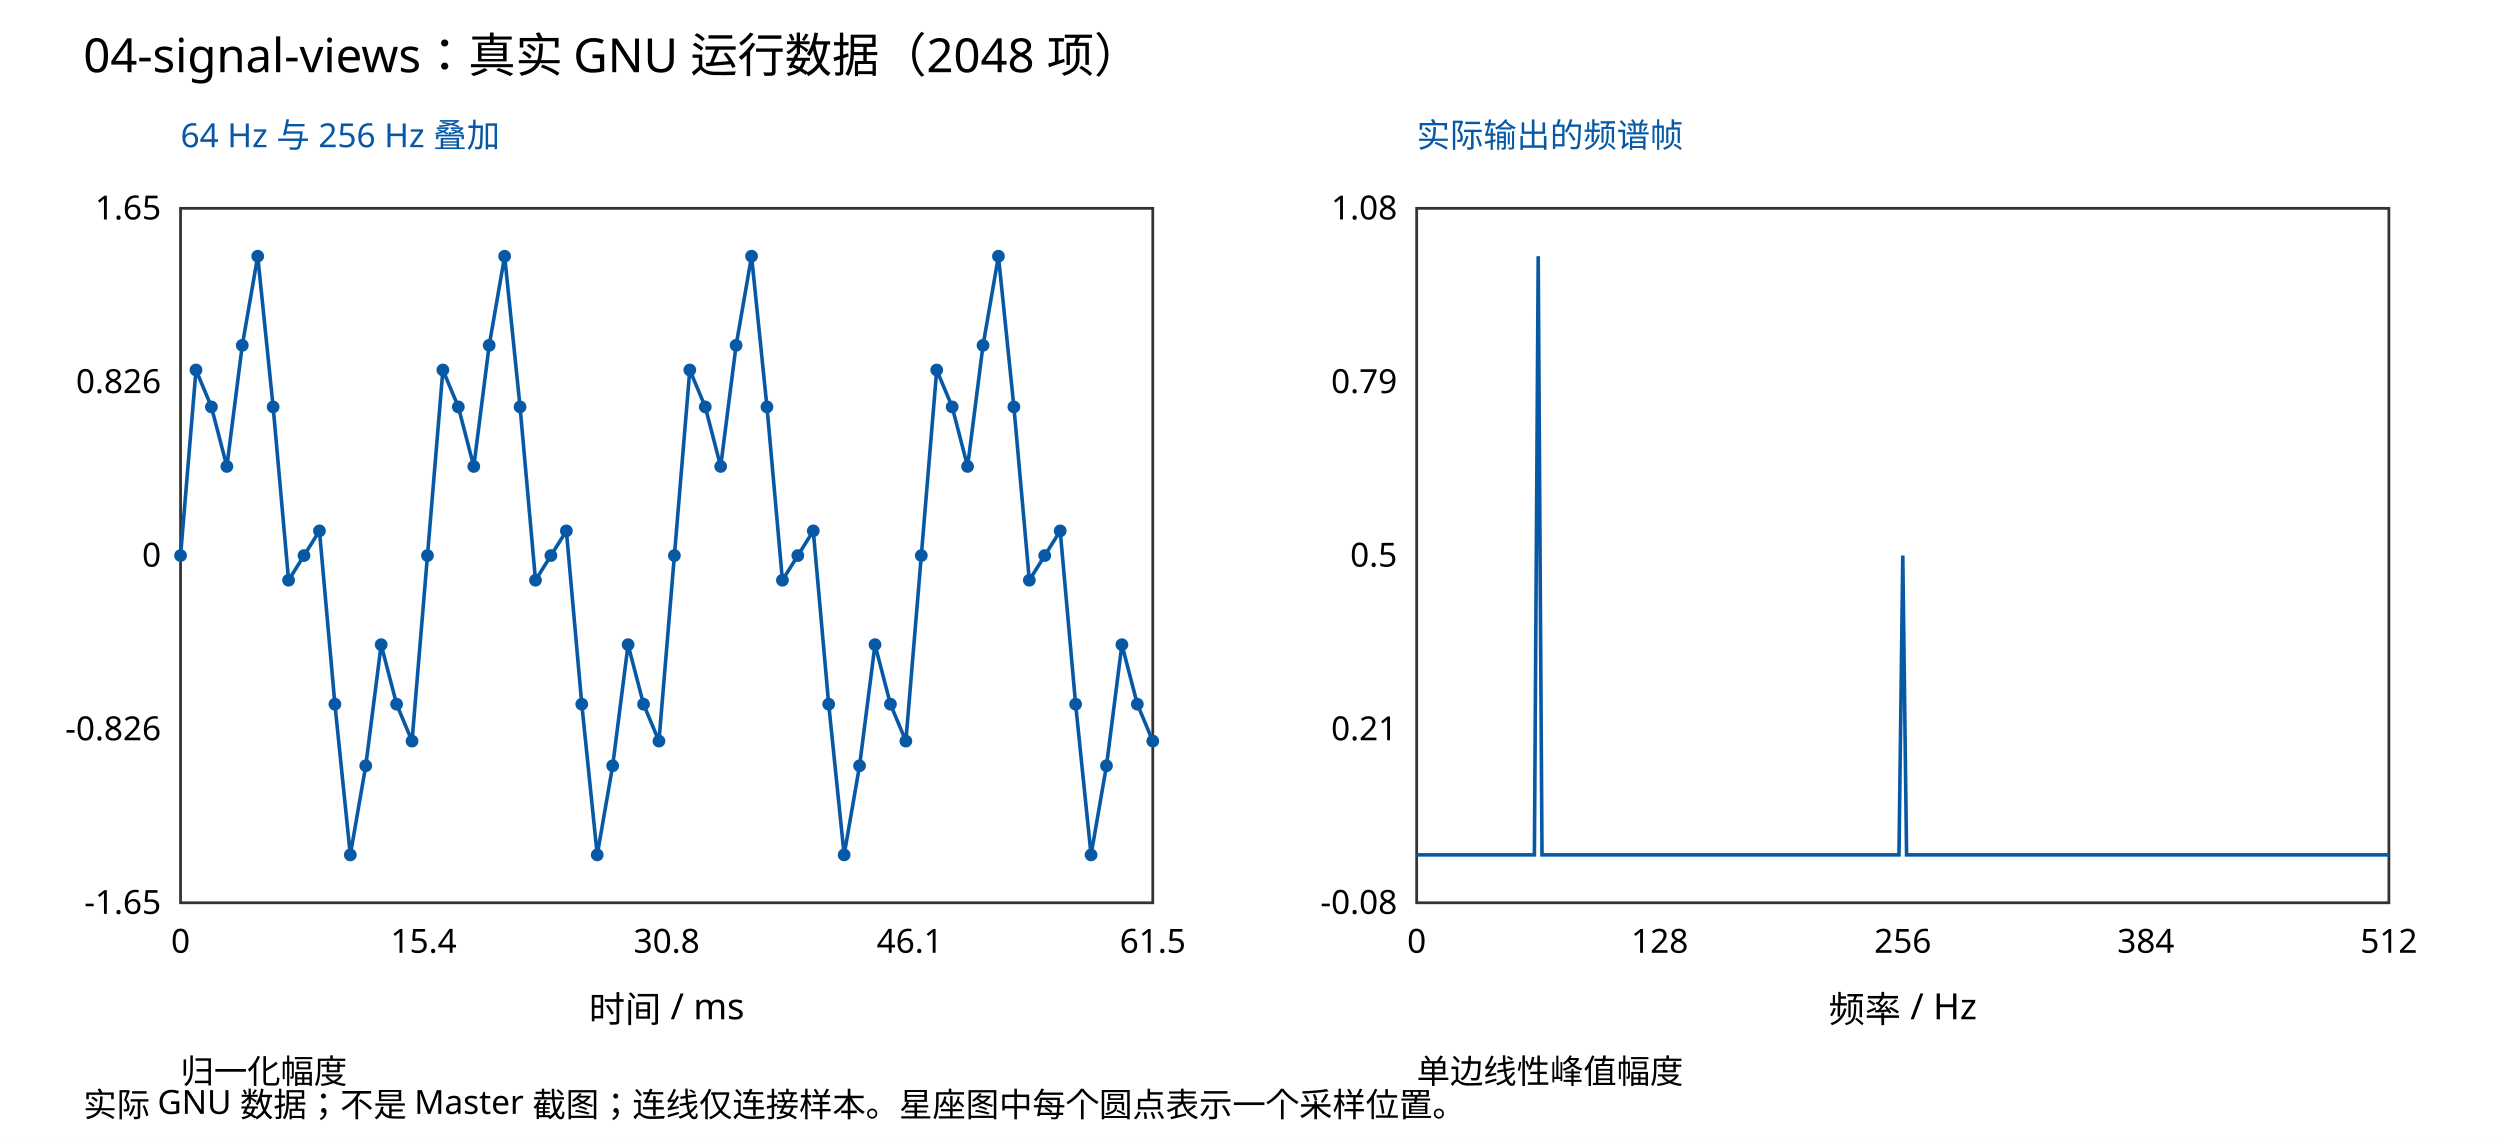
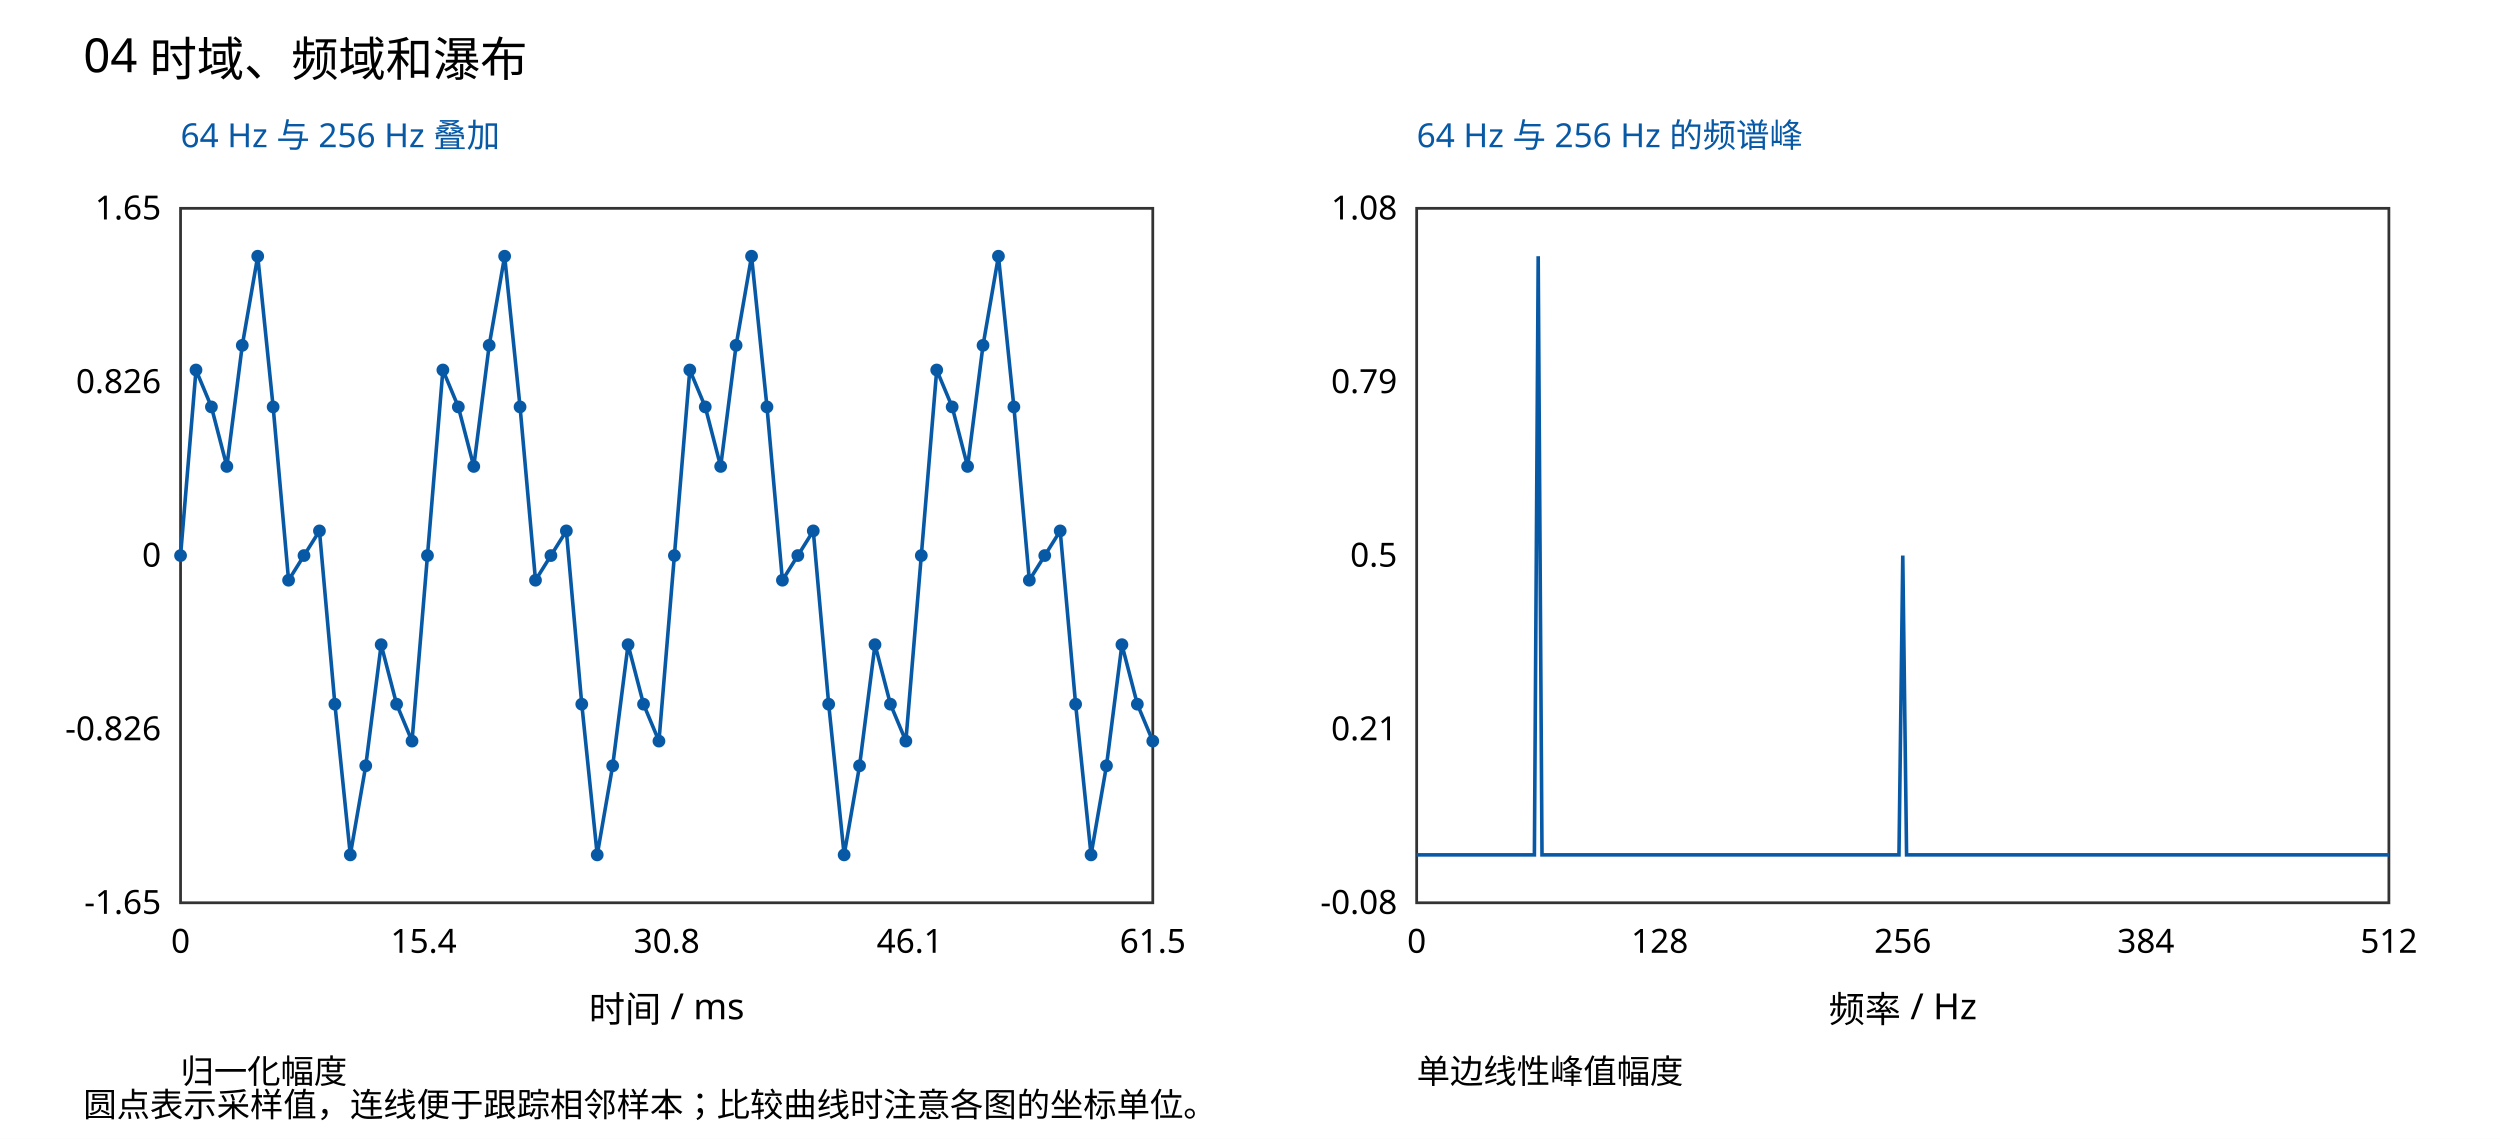
<svg xmlns="http://www.w3.org/2000/svg" width="900" height="410" viewBox="0 0 900 410">
  <rect width="100%" height="100%" fill="white" />
-   <text x="30" y="26" font-family="sans-serif" font-size="17">04-signal-views：真实 GNU 运行数据（2048 项）</text>
+   <text x="30" y="26" font-family="sans-serif" font-size="17">04 时域、频域和瀑布</text>
  <rect x="65" y="75" width="350" height="250" fill="none" stroke="#333" />
  <text x="65.0" y="343" text-anchor="middle" font-family="sans-serif" font-size="12">0</text>
  <text x="58" y="329.0" text-anchor="end" font-family="sans-serif" font-size="12">-1.65</text>
  <text x="152.5" y="343" text-anchor="middle" font-family="sans-serif" font-size="12">15.4</text>
  <text x="58" y="266.5" text-anchor="end" font-family="sans-serif" font-size="12">-0.826</text>
  <text x="240.0" y="343" text-anchor="middle" font-family="sans-serif" font-size="12">30.8</text>
  <text x="58" y="204.0" text-anchor="end" font-family="sans-serif" font-size="12">0</text>
  <text x="327.5" y="343" text-anchor="middle" font-family="sans-serif" font-size="12">46.1</text>
  <text x="58" y="141.5" text-anchor="end" font-family="sans-serif" font-size="12">0.826</text>
  <text x="415.0" y="343" text-anchor="middle" font-family="sans-serif" font-size="12">61.5</text>
  <text x="58" y="79.0" text-anchor="end" font-family="sans-serif" font-size="12">1.65</text>
  <polyline points="65.00,200.00 70.56,133.20 76.11,146.49 81.67,167.92 87.22,124.32 92.78,92.24 98.33,146.49 103.89,208.88 109.44,200.00 115.00,191.12 120.56,253.51 126.11,307.76 131.67,275.68 137.22,232.08 142.78,253.51 148.33,266.80 153.89,200.00 159.44,133.20 165.00,146.49 170.56,167.92 176.11,124.32 181.67,92.24 187.22,146.49 192.78,208.88 198.33,200.00 203.89,191.12 209.44,253.51 215.00,307.76 220.56,275.68 226.11,232.08 231.67,253.51 237.22,266.80 242.78,200.00 248.33,133.20 253.89,146.49 259.44,167.92 265.00,124.32 270.56,92.24 276.11,146.49 281.67,208.88 287.22,200.00 292.78,191.12 298.33,253.51 303.89,307.76 309.44,275.68 315.00,232.08 320.56,253.51 326.11,266.80 331.67,200.00 337.22,133.20 342.78,146.49 348.33,167.92 353.89,124.32 359.44,92.24 365.00,146.49 370.56,208.88 376.11,200.00 381.67,191.12 387.22,253.51 392.78,307.76 398.33,275.68 403.89,232.08 409.44,253.51 415.00,266.80" fill="none" stroke="#0759a6" stroke-width="1.3" />
  <circle cx="65.00" cy="200.00" r="2.3" fill="#0759a6" />
  <circle cx="70.56" cy="133.20" r="2.3" fill="#0759a6" />
  <circle cx="76.11" cy="146.49" r="2.3" fill="#0759a6" />
  <circle cx="81.67" cy="167.92" r="2.3" fill="#0759a6" />
  <circle cx="87.22" cy="124.32" r="2.3" fill="#0759a6" />
  <circle cx="92.78" cy="92.24" r="2.3" fill="#0759a6" />
  <circle cx="98.33" cy="146.49" r="2.3" fill="#0759a6" />
  <circle cx="103.89" cy="208.88" r="2.3" fill="#0759a6" />
  <circle cx="109.44" cy="200.00" r="2.3" fill="#0759a6" />
  <circle cx="115.00" cy="191.12" r="2.3" fill="#0759a6" />
  <circle cx="120.56" cy="253.51" r="2.3" fill="#0759a6" />
  <circle cx="126.11" cy="307.76" r="2.3" fill="#0759a6" />
  <circle cx="131.67" cy="275.68" r="2.3" fill="#0759a6" />
  <circle cx="137.22" cy="232.08" r="2.3" fill="#0759a6" />
  <circle cx="142.78" cy="253.51" r="2.3" fill="#0759a6" />
  <circle cx="148.33" cy="266.80" r="2.3" fill="#0759a6" />
  <circle cx="153.89" cy="200.00" r="2.3" fill="#0759a6" />
  <circle cx="159.44" cy="133.20" r="2.3" fill="#0759a6" />
  <circle cx="165.00" cy="146.49" r="2.3" fill="#0759a6" />
  <circle cx="170.56" cy="167.92" r="2.3" fill="#0759a6" />
  <circle cx="176.11" cy="124.32" r="2.3" fill="#0759a6" />
  <circle cx="181.67" cy="92.24" r="2.3" fill="#0759a6" />
  <circle cx="187.22" cy="146.49" r="2.3" fill="#0759a6" />
  <circle cx="192.78" cy="208.88" r="2.3" fill="#0759a6" />
  <circle cx="198.33" cy="200.00" r="2.3" fill="#0759a6" />
  <circle cx="203.89" cy="191.12" r="2.3" fill="#0759a6" />
  <circle cx="209.44" cy="253.51" r="2.3" fill="#0759a6" />
  <circle cx="215.00" cy="307.76" r="2.3" fill="#0759a6" />
  <circle cx="220.56" cy="275.68" r="2.3" fill="#0759a6" />
  <circle cx="226.11" cy="232.08" r="2.3" fill="#0759a6" />
  <circle cx="231.67" cy="253.51" r="2.3" fill="#0759a6" />
  <circle cx="237.22" cy="266.80" r="2.3" fill="#0759a6" />
  <circle cx="242.78" cy="200.00" r="2.3" fill="#0759a6" />
  <circle cx="248.33" cy="133.20" r="2.3" fill="#0759a6" />
  <circle cx="253.89" cy="146.49" r="2.3" fill="#0759a6" />
  <circle cx="259.44" cy="167.92" r="2.3" fill="#0759a6" />
  <circle cx="265.00" cy="124.32" r="2.3" fill="#0759a6" />
  <circle cx="270.56" cy="92.24" r="2.3" fill="#0759a6" />
  <circle cx="276.11" cy="146.49" r="2.3" fill="#0759a6" />
  <circle cx="281.67" cy="208.88" r="2.3" fill="#0759a6" />
  <circle cx="287.22" cy="200.00" r="2.3" fill="#0759a6" />
  <circle cx="292.78" cy="191.12" r="2.3" fill="#0759a6" />
  <circle cx="298.33" cy="253.51" r="2.3" fill="#0759a6" />
  <circle cx="303.89" cy="307.76" r="2.3" fill="#0759a6" />
  <circle cx="309.44" cy="275.68" r="2.3" fill="#0759a6" />
  <circle cx="315.00" cy="232.08" r="2.3" fill="#0759a6" />
  <circle cx="320.56" cy="253.51" r="2.3" fill="#0759a6" />
  <circle cx="326.11" cy="266.80" r="2.3" fill="#0759a6" />
  <circle cx="331.67" cy="200.00" r="2.3" fill="#0759a6" />
  <circle cx="337.22" cy="133.20" r="2.3" fill="#0759a6" />
  <circle cx="342.78" cy="146.49" r="2.3" fill="#0759a6" />
  <circle cx="348.33" cy="167.92" r="2.3" fill="#0759a6" />
  <circle cx="353.89" cy="124.32" r="2.3" fill="#0759a6" />
  <circle cx="359.44" cy="92.24" r="2.3" fill="#0759a6" />
  <circle cx="365.00" cy="146.49" r="2.3" fill="#0759a6" />
  <circle cx="370.56" cy="208.88" r="2.3" fill="#0759a6" />
  <circle cx="376.11" cy="200.00" r="2.3" fill="#0759a6" />
  <circle cx="381.67" cy="191.12" r="2.3" fill="#0759a6" />
  <circle cx="387.22" cy="253.51" r="2.3" fill="#0759a6" />
  <circle cx="392.78" cy="307.76" r="2.3" fill="#0759a6" />
  <circle cx="398.33" cy="275.68" r="2.3" fill="#0759a6" />
  <circle cx="403.89" cy="232.08" r="2.3" fill="#0759a6" />
  <circle cx="409.44" cy="253.51" r="2.3" fill="#0759a6" />
  <circle cx="415.00" cy="266.80" r="2.3" fill="#0759a6" />
  <text x="65" y="53" fill="#0759a6" font-family="sans-serif" font-size="12">64 Hz 与 256 Hz 叠加</text>
  <text x="240.0" y="368" text-anchor="middle" font-family="sans-serif" font-size="13">时间 / ms</text>
  <text x="65" y="390" font-family="sans-serif" font-size="12">归一化幅度</text>
  <rect x="510" y="75" width="350" height="250" fill="none" stroke="#333" />
  <text x="510.0" y="343" text-anchor="middle" font-family="sans-serif" font-size="12">0</text>
  <text x="503" y="329.0" text-anchor="end" font-family="sans-serif" font-size="12">-0.08</text>
  <text x="597.5" y="343" text-anchor="middle" font-family="sans-serif" font-size="12">128</text>
  <text x="503" y="266.5" text-anchor="end" font-family="sans-serif" font-size="12">0.21</text>
  <text x="685.0" y="343" text-anchor="middle" font-family="sans-serif" font-size="12">256</text>
  <text x="503" y="204.0" text-anchor="end" font-family="sans-serif" font-size="12">0.5</text>
  <text x="772.5" y="343" text-anchor="middle" font-family="sans-serif" font-size="12">384</text>
  <text x="503" y="141.5" text-anchor="end" font-family="sans-serif" font-size="12">0.79</text>
  <text x="860.0" y="343" text-anchor="middle" font-family="sans-serif" font-size="12">512</text>
  <text x="503" y="79.0" text-anchor="end" font-family="sans-serif" font-size="12">1.08</text>
  <polyline points="510.00,307.76 510.68,307.76 511.37,307.76 512.05,307.76 512.73,307.76 513.42,307.76 514.10,307.76 514.79,307.76 515.47,307.76 516.15,307.76 516.84,307.76 517.52,307.76 518.20,307.76 518.89,307.76 519.57,307.76 520.25,307.76 520.94,307.76 521.62,307.76 522.30,307.76 522.99,307.76 523.67,307.76 524.36,307.76 525.04,307.76 525.72,307.76 526.41,307.76 527.09,307.76 527.77,307.76 528.46,307.76 529.14,307.76 529.82,307.76 530.51,307.76 531.19,307.76 531.88,307.76 532.56,307.76 533.24,307.76 533.93,307.76 534.61,307.76 535.29,307.76 535.98,307.76 536.66,307.76 537.34,307.76 538.03,307.76 538.71,307.76 539.39,307.76 540.08,307.76 540.76,307.76 541.45,307.76 542.13,307.76 542.81,307.76 543.50,307.76 544.18,307.76 544.86,307.76 545.55,307.76 546.23,307.76 546.91,307.76 547.60,307.76 548.28,307.76 548.96,307.76 549.65,307.76 550.33,307.76 551.02,307.76 551.70,307.76 552.38,307.76 553.07,200.00 553.75,92.24 554.43,200.00 555.12,307.76 555.80,307.76 556.48,307.76 557.17,307.76 557.85,307.76 558.54,307.76 559.22,307.76 559.90,307.76 560.59,307.76 561.27,307.76 561.95,307.76 562.64,307.76 563.32,307.76 564.00,307.76 564.69,307.76 565.37,307.76 566.05,307.76 566.74,307.76 567.42,307.76 568.11,307.76 568.79,307.76 569.47,307.76 570.16,307.76 570.84,307.76 571.52,307.76 572.21,307.76 572.89,307.76 573.57,307.76 574.26,307.76 574.94,307.76 575.62,307.76 576.31,307.76 576.99,307.76 577.68,307.76 578.36,307.76 579.04,307.76 579.73,307.76 580.41,307.76 581.09,307.76 581.78,307.76 582.46,307.76 583.14,307.76 583.83,307.76 584.51,307.76 585.20,307.76 585.88,307.76 586.56,307.76 587.25,307.76 587.93,307.76 588.61,307.76 589.30,307.76 589.98,307.76 590.66,307.76 591.35,307.76 592.03,307.76 592.71,307.76 593.40,307.76 594.08,307.76 594.77,307.76 595.45,307.76 596.13,307.76 596.82,307.76 597.50,307.76 598.18,307.76 598.87,307.76 599.55,307.76 600.23,307.76 600.92,307.76 601.60,307.76 602.29,307.76 602.97,307.76 603.65,307.76 604.34,307.76 605.02,307.76 605.70,307.76 606.39,307.76 607.07,307.76 607.75,307.76 608.44,307.76 609.12,307.76 609.80,307.76 610.49,307.76 611.17,307.76 611.86,307.76 612.54,307.76 613.22,307.76 613.91,307.76 614.59,307.76 615.27,307.76 615.96,307.76 616.64,307.76 617.32,307.76 618.01,307.76 618.69,307.76 619.38,307.76 620.06,307.76 620.74,307.76 621.43,307.76 622.11,307.76 622.79,307.76 623.48,307.76 624.16,307.76 624.84,307.76 625.53,307.76 626.21,307.76 626.89,307.76 627.58,307.76 628.26,307.76 628.95,307.76 629.63,307.76 630.31,307.76 631.00,307.76 631.68,307.76 632.36,307.76 633.05,307.76 633.73,307.76 634.41,307.76 635.10,307.76 635.78,307.76 636.46,307.76 637.15,307.76 637.83,307.76 638.52,307.76 639.20,307.76 639.88,307.76 640.57,307.76 641.25,307.76 641.93,307.76 642.62,307.76 643.30,307.76 643.98,307.76 644.67,307.76 645.35,307.76 646.04,307.76 646.72,307.76 647.40,307.76 648.09,307.76 648.77,307.76 649.45,307.76 650.14,307.76 650.82,307.76 651.50,307.76 652.19,307.76 652.87,307.76 653.55,307.76 654.24,307.76 654.92,307.76 655.61,307.76 656.29,307.76 656.97,307.76 657.66,307.76 658.34,307.76 659.02,307.76 659.71,307.76 660.39,307.76 661.07,307.76 661.76,307.76 662.44,307.76 663.12,307.76 663.81,307.76 664.49,307.76 665.18,307.76 665.86,307.76 666.54,307.76 667.23,307.76 667.91,307.76 668.59,307.76 669.28,307.76 669.96,307.76 670.64,307.76 671.33,307.76 672.01,307.76 672.70,307.76 673.38,307.76 674.06,307.76 674.75,307.76 675.43,307.76 676.11,307.76 676.80,307.76 677.48,307.76 678.16,307.76 678.85,307.76 679.53,307.76 680.21,307.76 680.90,307.76 681.58,307.76 682.27,307.76 682.95,307.76 683.63,307.76 684.32,253.88 685.00,200.00 685.68,253.88 686.37,307.76 687.05,307.76 687.73,307.76 688.42,307.76 689.10,307.76 689.79,307.76 690.47,307.76 691.15,307.76 691.84,307.76 692.52,307.76 693.20,307.76 693.89,307.76 694.57,307.76 695.25,307.76 695.94,307.76 696.62,307.76 697.30,307.76 697.99,307.76 698.67,307.76 699.36,307.76 700.04,307.76 700.72,307.76 701.41,307.76 702.09,307.76 702.77,307.76 703.46,307.76 704.14,307.76 704.82,307.76 705.51,307.76 706.19,307.76 706.88,307.76 707.56,307.76 708.24,307.76 708.93,307.76 709.61,307.76 710.29,307.76 710.98,307.76 711.66,307.76 712.34,307.76 713.03,307.76 713.71,307.76 714.39,307.76 715.08,307.76 715.76,307.76 716.45,307.76 717.13,307.76 717.81,307.76 718.50,307.76 719.18,307.76 719.86,307.76 720.55,307.76 721.23,307.76 721.91,307.76 722.60,307.76 723.28,307.76 723.96,307.76 724.65,307.76 725.33,307.76 726.02,307.76 726.70,307.76 727.38,307.76 728.07,307.76 728.75,307.76 729.43,307.76 730.12,307.76 730.80,307.76 731.48,307.76 732.17,307.76 732.85,307.76 733.54,307.76 734.22,307.76 734.90,307.76 735.59,307.76 736.27,307.76 736.95,307.76 737.64,307.76 738.32,307.76 739.00,307.76 739.69,307.76 740.37,307.76 741.05,307.76 741.74,307.76 742.42,307.76 743.11,307.76 743.79,307.76 744.47,307.76 745.16,307.76 745.84,307.76 746.52,307.76 747.21,307.76 747.89,307.76 748.57,307.76 749.26,307.76 749.94,307.76 750.62,307.76 751.31,307.76 751.99,307.76 752.68,307.76 753.36,307.76 754.04,307.76 754.73,307.76 755.41,307.76 756.09,307.76 756.78,307.76 757.46,307.76 758.14,307.76 758.83,307.76 759.51,307.76 760.20,307.76 760.88,307.76 761.56,307.76 762.25,307.76 762.93,307.76 763.61,307.76 764.30,307.76 764.98,307.76 765.66,307.76 766.35,307.76 767.03,307.76 767.71,307.76 768.40,307.76 769.08,307.76 769.77,307.76 770.45,307.76 771.13,307.76 771.82,307.76 772.50,307.76 773.18,307.76 773.87,307.76 774.55,307.76 775.23,307.76 775.92,307.76 776.60,307.76 777.29,307.76 777.97,307.76 778.65,307.76 779.34,307.76 780.02,307.76 780.70,307.76 781.39,307.76 782.07,307.76 782.75,307.76 783.44,307.76 784.12,307.76 784.80,307.76 785.49,307.76 786.17,307.76 786.86,307.76 787.54,307.76 788.22,307.76 788.91,307.76 789.59,307.76 790.27,307.76 790.96,307.76 791.64,307.76 792.32,307.76 793.01,307.76 793.69,307.76 794.38,307.76 795.06,307.76 795.74,307.76 796.43,307.76 797.11,307.76 797.79,307.76 798.48,307.76 799.16,307.76 799.84,307.76 800.53,307.76 801.21,307.76 801.89,307.76 802.58,307.76 803.26,307.76 803.95,307.76 804.63,307.76 805.31,307.76 806.00,307.76 806.68,307.76 807.36,307.76 808.05,307.76 808.73,307.76 809.41,307.76 810.10,307.76 810.78,307.76 811.46,307.76 812.15,307.76 812.83,307.76 813.52,307.76 814.20,307.76 814.88,307.76 815.57,307.76 816.25,307.76 816.93,307.76 817.62,307.76 818.30,307.76 818.98,307.76 819.67,307.76 820.35,307.76 821.04,307.76 821.72,307.76 822.40,307.76 823.09,307.76 823.77,307.76 824.45,307.76 825.14,307.76 825.82,307.76 826.50,307.76 827.19,307.76 827.87,307.76 828.55,307.76 829.24,307.76 829.92,307.76 830.61,307.76 831.29,307.76 831.97,307.76 832.66,307.76 833.34,307.76 834.02,307.76 834.71,307.76 835.39,307.76 836.07,307.76 836.76,307.76 837.44,307.76 838.12,307.76 838.81,307.76 839.49,307.76 840.18,307.76 840.86,307.76 841.54,307.76 842.23,307.76 842.91,307.76 843.59,307.76 844.28,307.76 844.96,307.76 845.64,307.76 846.33,307.76 847.01,307.76 847.70,307.76 848.38,307.76 849.06,307.76 849.75,307.76 850.43,307.76 851.11,307.76 851.80,307.76 852.48,307.76 853.16,307.76 853.85,307.76 854.53,307.76 855.21,307.76 855.90,307.76 856.58,307.76 857.27,307.76 857.95,307.76 858.63,307.76 859.32,307.76 860.00,307.76" fill="none" stroke="#0759a6" stroke-width="1.3" />
-   <text x="510" y="53" fill="#0759a6" font-family="sans-serif" font-size="12">实际输出的频谱帧</text>
+   <text x="510" y="53" fill="#0759a6" font-family="sans-serif" font-size="12">64 Hz 与 256 Hz 的频谱峰</text>
  <text x="685.0" y="368" text-anchor="middle" font-family="sans-serif" font-size="13">频率 / Hz</text>
  <text x="510" y="390" font-family="sans-serif" font-size="12">单边线性峰值幅度</text>
-   <text x="30" y="402" font-family="sans-serif" font-size="12">实际 GNU 数据；不是 Master 截图；连线仅连接样本。星座图中每个圆点表示一个采样位置。</text>
+   <text x="30" y="402" font-family="sans-serif" font-size="12">圆点表示采样值，连线便于跟踪相邻样本；比较曲线时注意各图的坐标单位。</text>
</svg>
